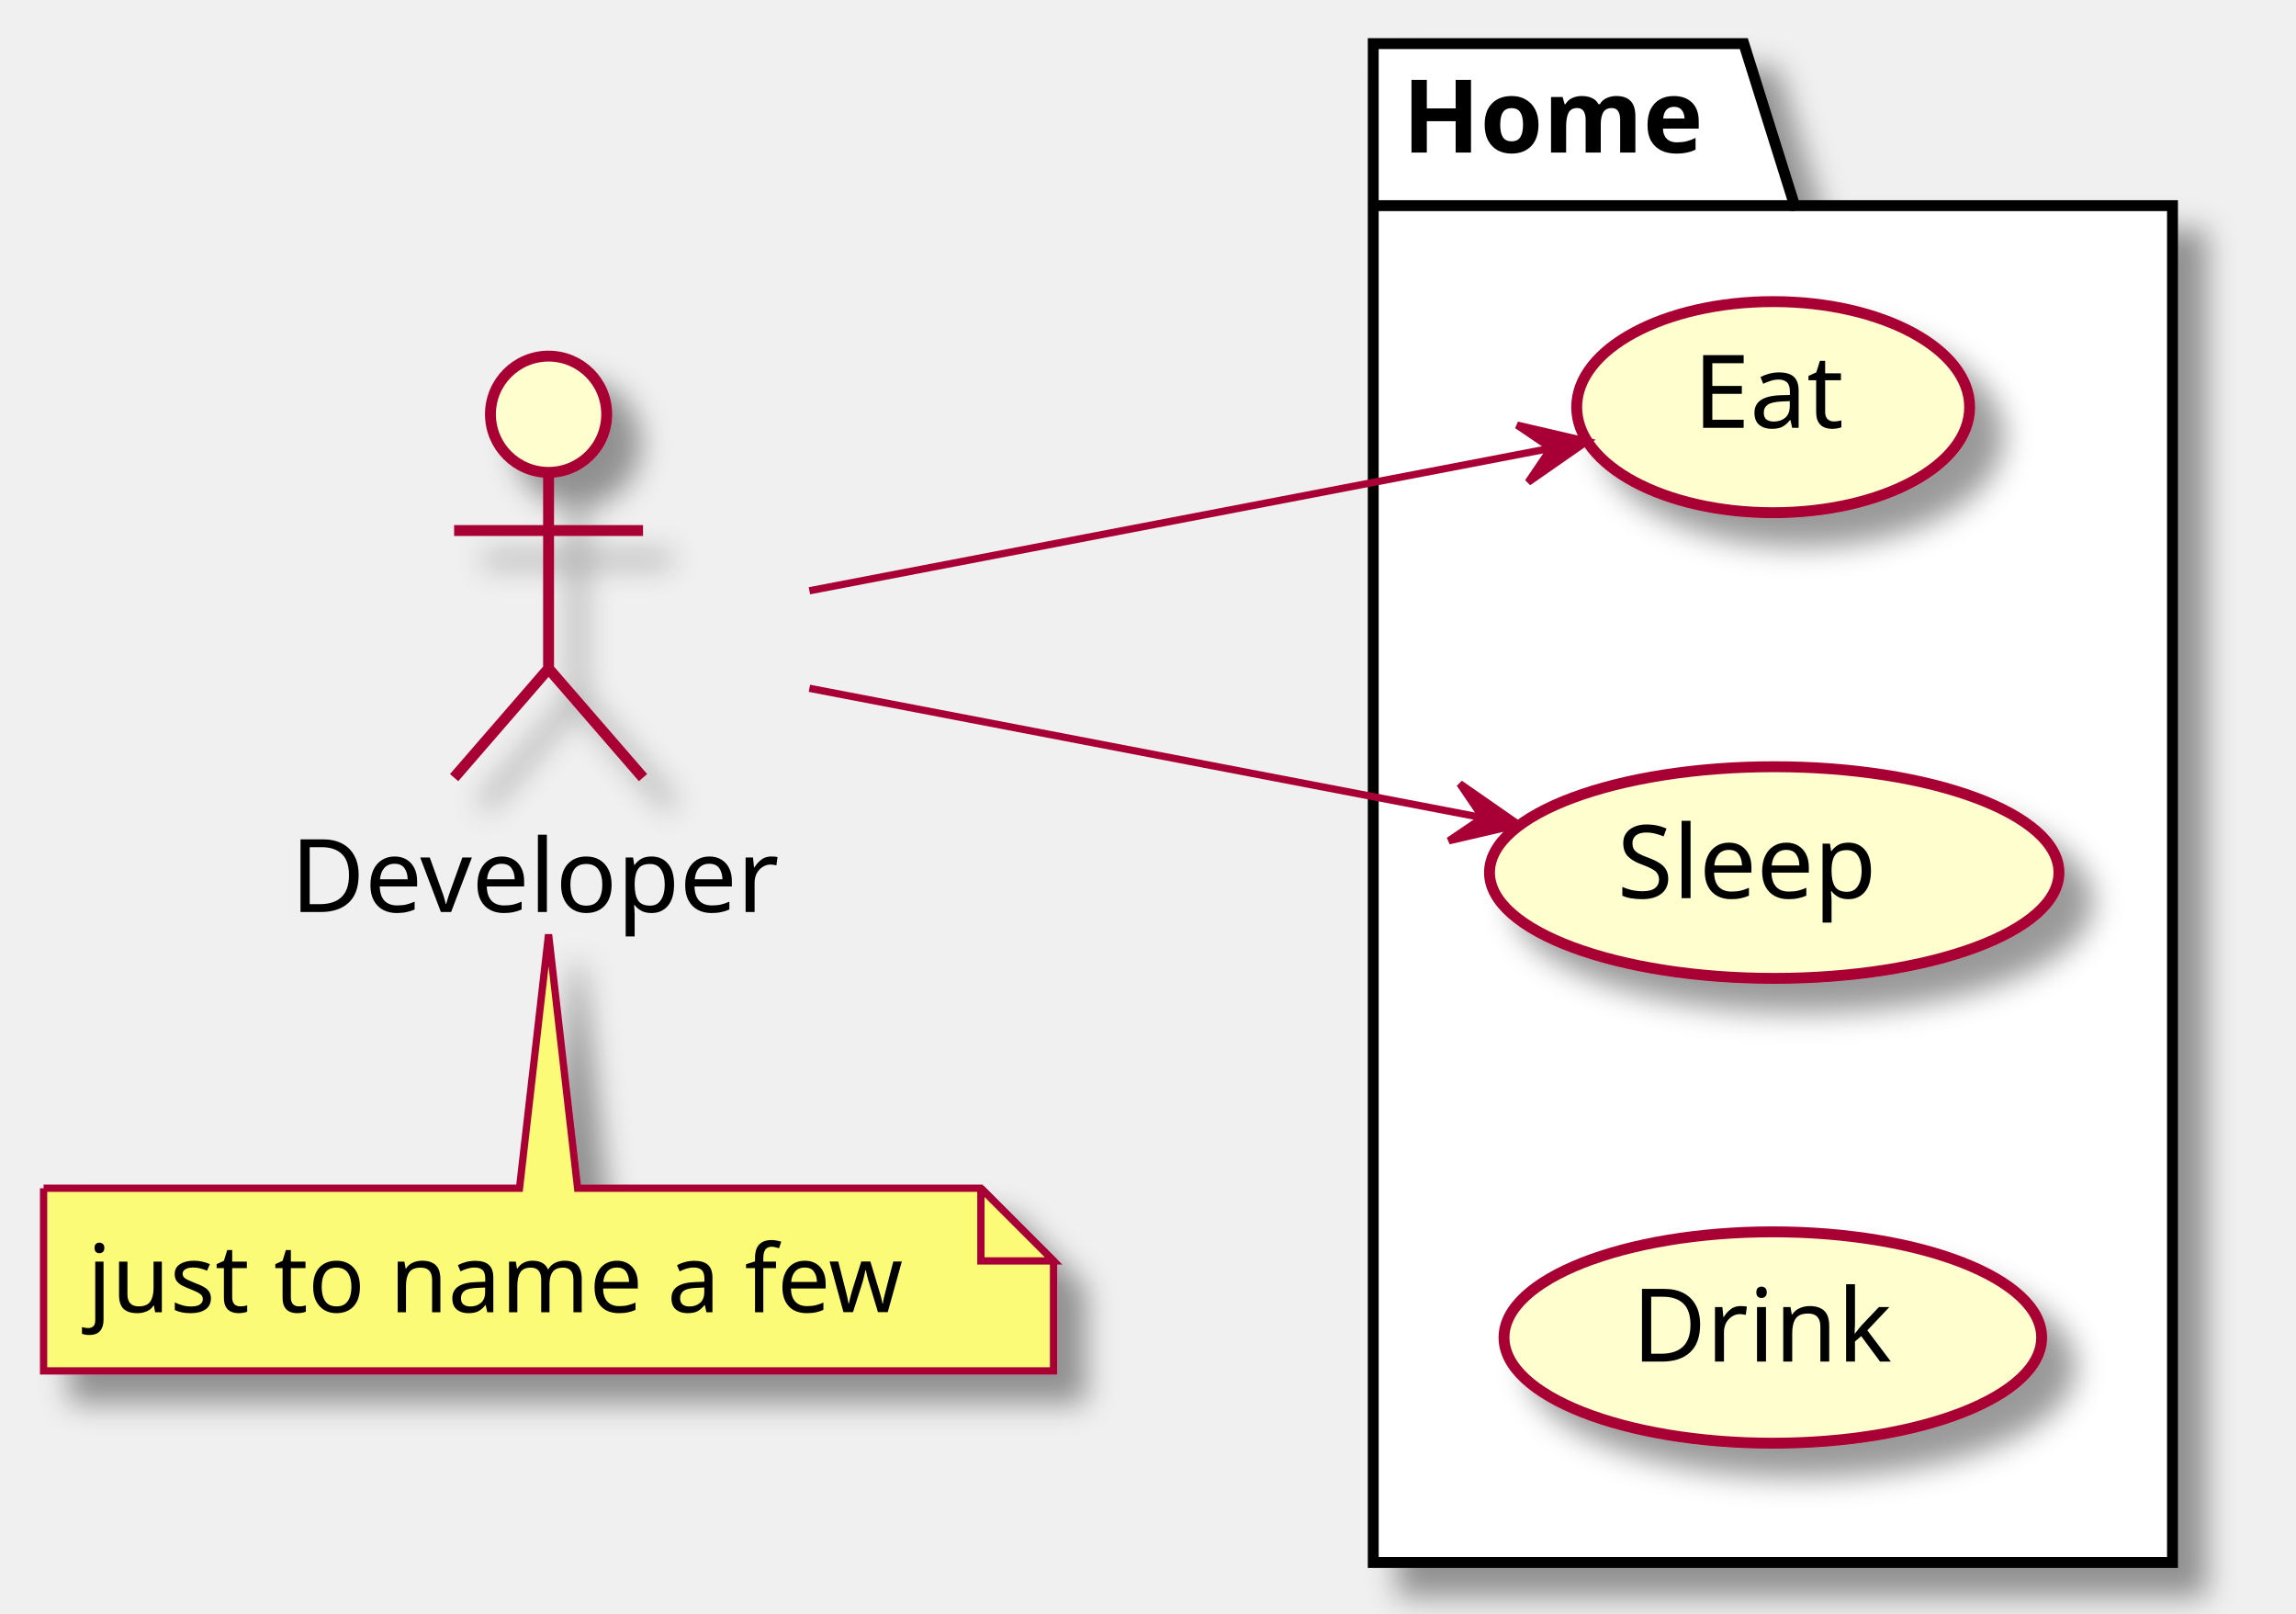
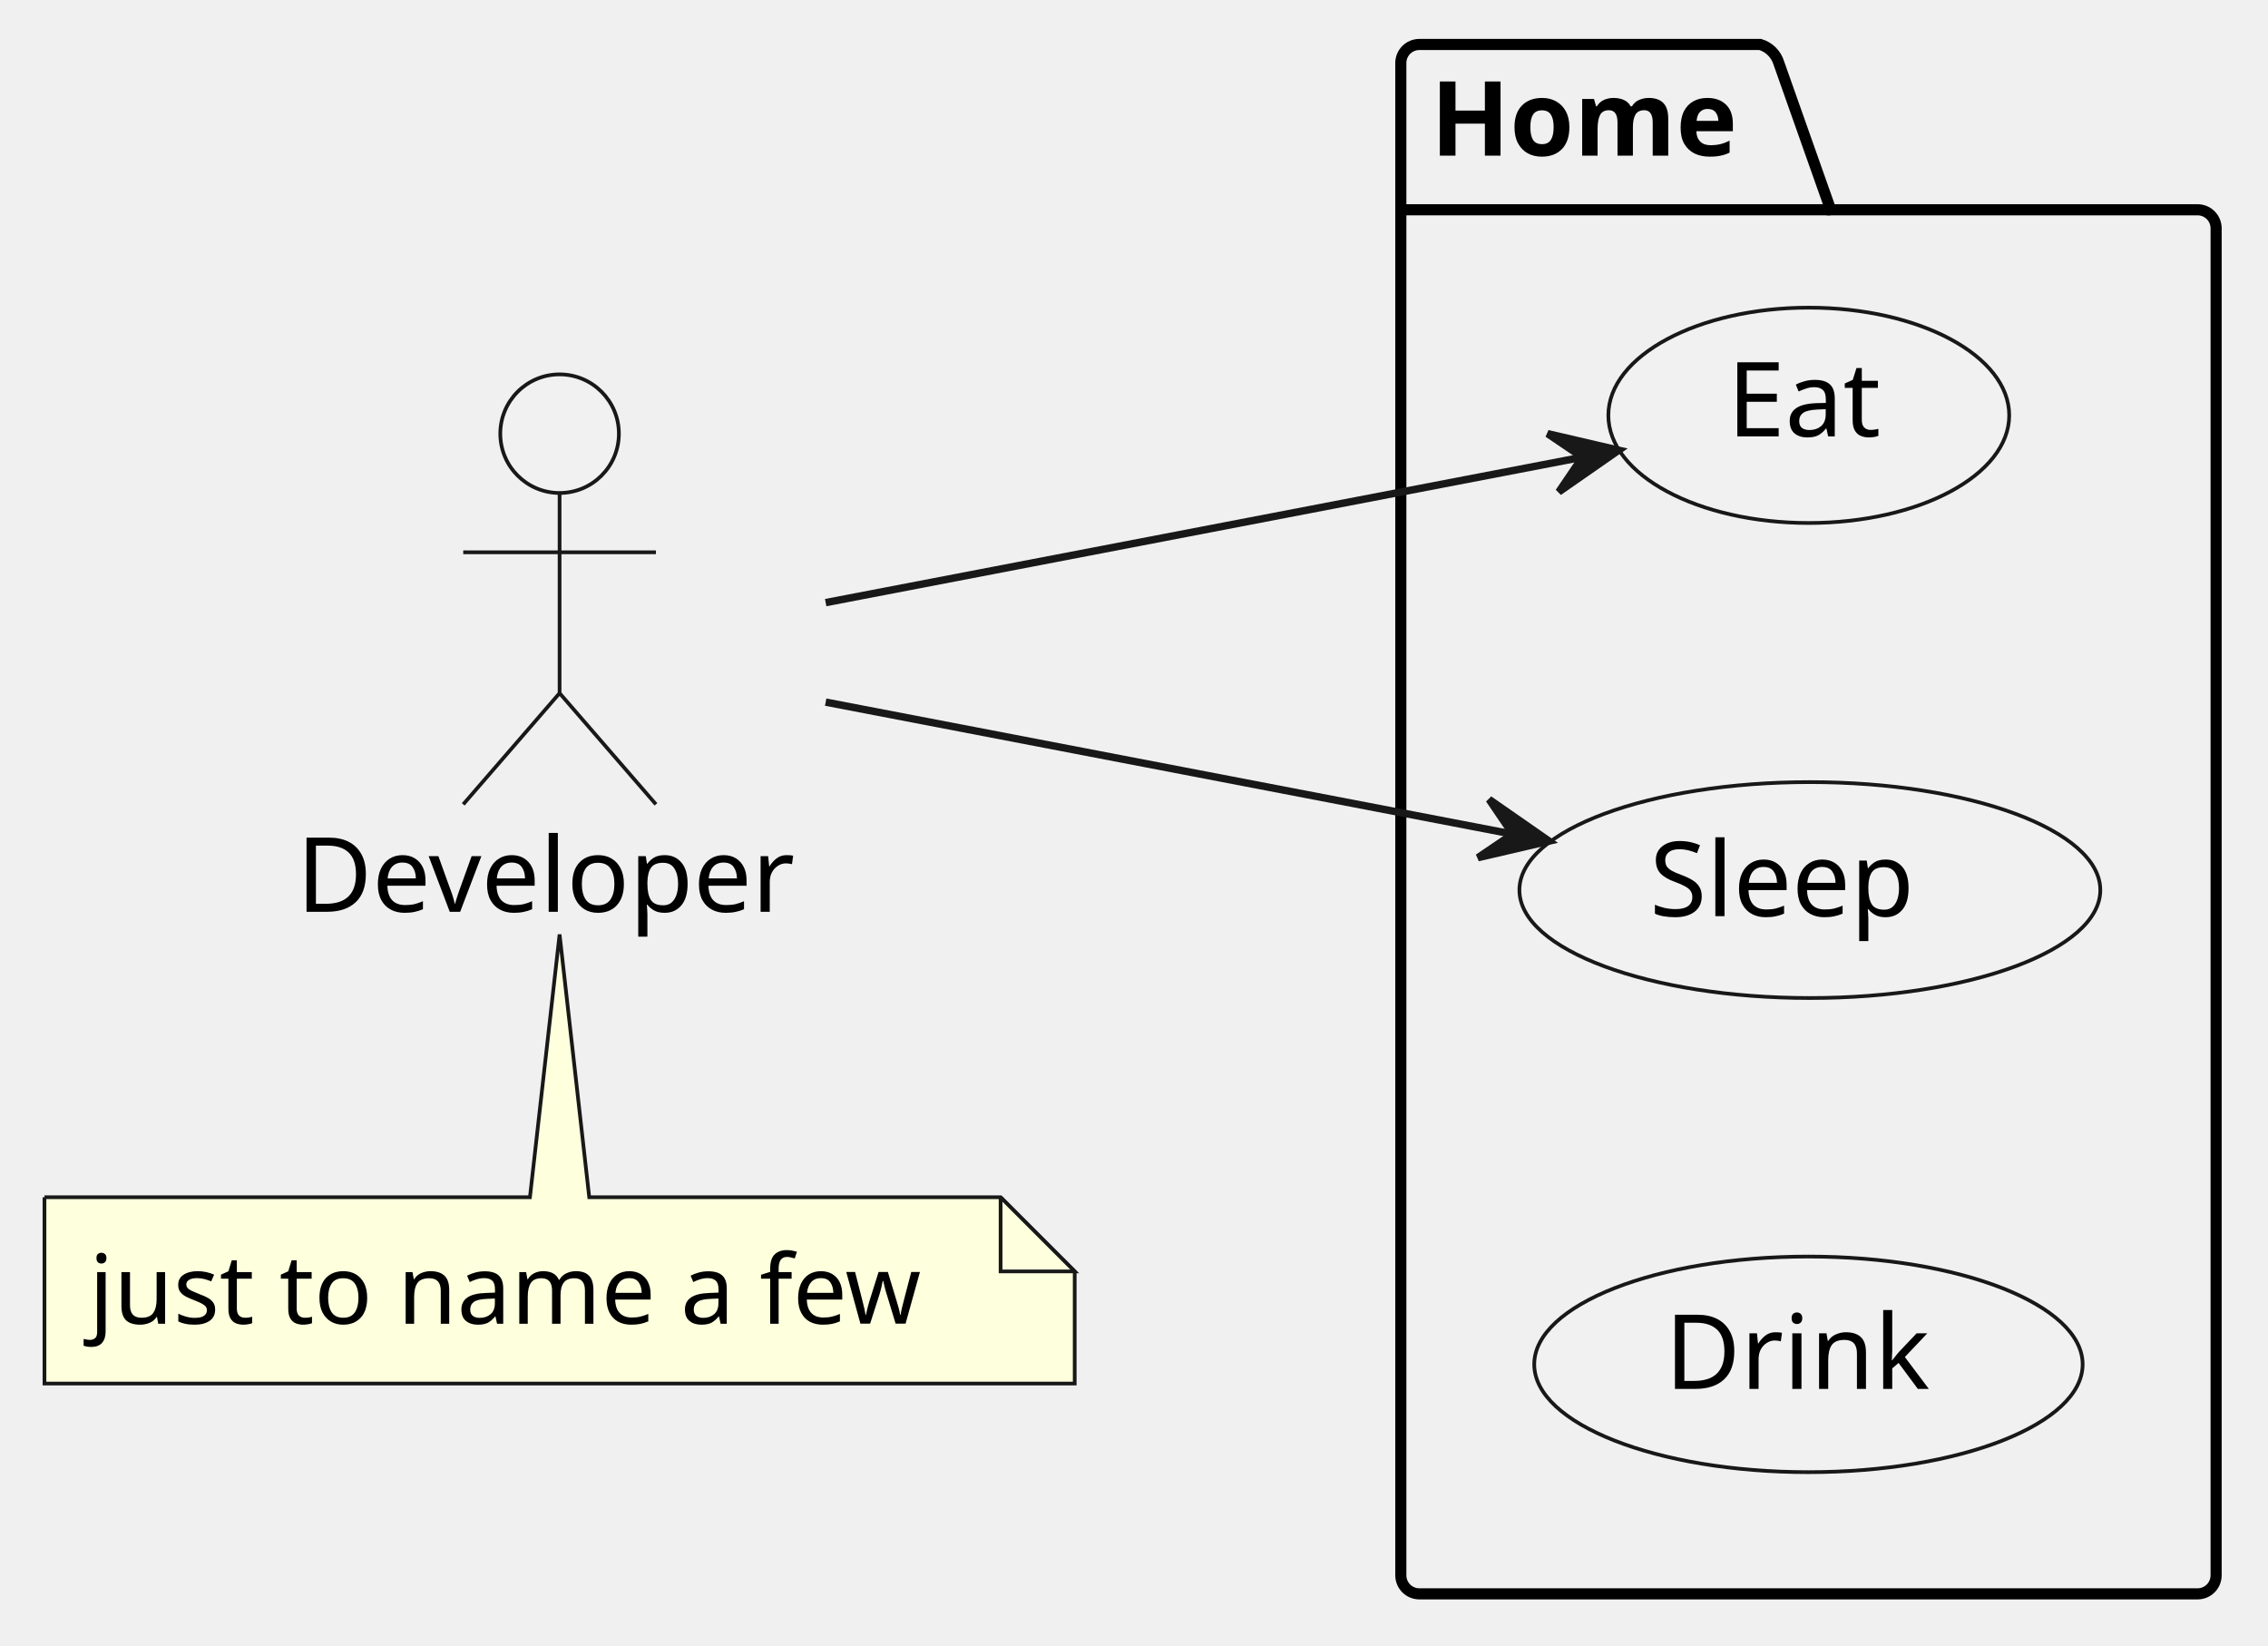
- <svg xmlns="http://www.w3.org/2000/svg" contentScriptType="application/ecmascript" contentStyleType="text/css" height="222px" preserveAspectRatio="none" style="width:316px;height:222px;background:#FFFFFF;" version="1.1" viewBox="0 0 316 222" width="316px" zoomAndPan="magnify">
-   <defs>
-     <filter height="300%" id="fmydcfhek1x4l" width="300%" x="-1" y="-1">
-       <feGaussianBlur result="blurOut" stdDeviation="2.0" />
-       <feColorMatrix in="blurOut" result="blurOut2" type="matrix" values="0 0 0 0 0 0 0 0 0 0 0 0 0 0 0 0 0 0 .4 0" />
-       <feOffset dx="4.0" dy="4.0" in="blurOut2" result="blurOut3" />
-       <feBlend in="SourceGraphic" in2="blurOut3" mode="normal" />
-     </filter>
-   </defs>
+ <svg xmlns="http://www.w3.org/2000/svg" contentStyleType="text/css" height="222px" preserveAspectRatio="none" style="width:306px;height:222px;background:#FFFFFF;" version="1.1" viewBox="0 0 306 222" width="306px" zoomAndPan="magnify">
+   <defs />
  <g>
-     <polygon fill="#FFFFFF" filter="url(#fmydcfhek1x4l)" points="189,6,240,6,247,28.297,299,28.297,299,215,189,215,189,6" style="stroke:#000000;stroke-width:1.5;" />
-     <line style="stroke:#000000;stroke-width:1.5;" x1="189" x2="247" y1="28.297" y2="28.297" />
-     <text fill="#000000" font-family="sans-serif" font-size="14" font-weight="bold" lengthAdjust="spacing" textLength="45" x="193" y="20.995">Home</text>
-     <ellipse cx="244.042" cy="56.024" fill="#FEFECE" filter="url(#fmydcfhek1x4l)" rx="27.042" ry="14.524" style="stroke:#A80036;stroke-width:1.5;" />
-     <text fill="#000000" font-family="sans-serif" font-size="14" lengthAdjust="spacing" textLength="22" x="233.042" y="58.87">Eat</text>
-     <ellipse cx="244.187" cy="120.063" fill="#FEFECE" filter="url(#fmydcfhek1x4l)" rx="39.187" ry="14.563" style="stroke:#A80036;stroke-width:1.5;" />
-     <text fill="#000000" font-family="sans-serif" font-size="14" lengthAdjust="spacing" textLength="39" x="222.567" y="123.588">Sleep</text>
-     <ellipse cx="243.996" cy="184.042" fill="#FEFECE" filter="url(#fmydcfhek1x4l)" rx="36.996" ry="14.542" style="stroke:#A80036;stroke-width:1.5;" />
-     <text fill="#000000" font-family="sans-serif" font-size="14" lengthAdjust="spacing" textLength="36" x="224.63" y="187.353">Drink</text>
-     <ellipse cx="75.5" cy="57" fill="#FEFECE" filter="url(#fmydcfhek1x4l)" rx="8" ry="8" style="stroke:#A80036;stroke-width:1.5;" />
-     <path d="M75.5,65 L75.5,92 M62.5,73 L88.5,73 M75.5,92 L62.5,107 M75.5,92 L88.5,107 " fill="none" filter="url(#fmydcfhek1x4l)" style="stroke:#A80036;stroke-width:1.5;" />
-     <text fill="#000000" font-family="sans-serif" font-size="14" lengthAdjust="spacing" textLength="71" x="40" y="125.495">Developer</text>
-     <path d="M6,163.5 L6,188.633 A0,0 0 0 0 6,188.633 L145,188.633 A0,0 0 0 0 145,188.633 L145,173.5 L135,163.5 L79.5,163.5 L75.5,128.58 L71.5,163.5 L6,163.5 A0,0 0 0 0 6,163.5 " fill="#FBFB77" filter="url(#fmydcfhek1x4l)" style="stroke:#A80036;stroke-width:1.0;" />
-     <path d="M135,163.5 L135,173.5 L145,173.5 L135,163.5 " fill="#FBFB77" style="stroke:#A80036;stroke-width:1.0;" />
-     <text fill="#000000" font-family="sans-serif" font-size="13" lengthAdjust="spacing" textLength="118" x="12" y="180.567">just to name a few</text>
-     <path d="M111.4,81.29 C141.57,75.49 184.69,67.21 213.24,61.72 " fill="none" id="dev-to-Eat" style="stroke:#A80036;stroke-width:1.0;" />
-     <polygon fill="#A80036" points="218.4,60.73,208.808,58.498,213.49,61.672,210.315,66.354,218.4,60.73" style="stroke:#A80036;stroke-width:1.0;" />
-     <path d="M111.4,94.71 C138.42,99.9 175.84,107.09 203.88,112.48 " fill="none" id="dev-to-Sleep" style="stroke:#A80036;stroke-width:1.0;" />
-     <polygon fill="#A80036" points="209,113.46,200.915,107.836,204.09,112.518,199.407,115.692,209,113.46" style="stroke:#A80036;stroke-width:1.0;" />
+     <g id="cluster_Home">
+       <path d="M191.5,6 L237.5,6 A3.75,3.75 0 0 1 240,8.5 L247,28.297 L296.5,28.297 A2.5,2.5 0 0 1 299,30.797 L299,212.5 A2.5,2.5 0 0 1 296.5,215 L191.5,215 A2.5,2.5 0 0 1 189,212.5 L189,8.5 A2.5,2.5 0 0 1 191.5,6 " fill="none" style="stroke:#000000;stroke-width:1.5;" />
+       <line style="stroke:#000000;stroke-width:1.5;" x1="189" x2="247" y1="28.297" y2="28.297" />
+       <text fill="#000000" font-family="sans-serif" font-size="14" font-weight="bold" lengthAdjust="spacing" textLength="45" x="193" y="20.995">Home</text>
+     </g>
+     <g id="elem_Eat">
+       <ellipse cx="244.042" cy="56.024" fill="#F1F1F1" rx="27.042" ry="14.524" style="stroke:#181818;stroke-width:0.5;" />
+       <text fill="#000000" font-family="sans-serif" font-size="14" lengthAdjust="spacing" textLength="22" x="233.042" y="58.87">Eat</text>
+     </g>
+     <g id="elem_Sleep">
+       <ellipse cx="244.187" cy="120.063" fill="#F1F1F1" rx="39.187" ry="14.563" style="stroke:#181818;stroke-width:0.5;" />
+       <text fill="#000000" font-family="sans-serif" font-size="14" lengthAdjust="spacing" textLength="39" x="222.567" y="123.588">Sleep</text>
+     </g>
+     <g id="elem_Drink">
+       <ellipse cx="243.996" cy="184.042" fill="#F1F1F1" rx="36.996" ry="14.542" style="stroke:#181818;stroke-width:0.5;" />
+       <text fill="#000000" font-family="sans-serif" font-size="14" lengthAdjust="spacing" textLength="36" x="224.63" y="187.353">Drink</text>
+     </g>
+     <g id="elem_dev">
+       <ellipse cx="75.5" cy="58.5" fill="#F1F1F1" rx="8" ry="8" style="stroke:#181818;stroke-width:0.5;" />
+       <path d="M75.5,66.5 L75.5,93.5 M62.5,74.5 L88.5,74.5 M75.5,93.5 L62.5,108.5 M75.5,93.5 L88.5,108.5 " fill="none" style="stroke:#181818;stroke-width:0.5;" />
+       <text fill="#000000" font-family="sans-serif" font-size="14" lengthAdjust="spacing" textLength="71" x="40" y="122.995">Developer</text>
+     </g>
+     <g id="elem_GMN3">
+       <path d="M6,161.5 L6,186.633 A0,0 0 0 0 6,186.633 L145,186.633 A0,0 0 0 0 145,186.633 L145,171.5 L135,161.5 L79.5,161.5 L75.5,126.05 L71.5,161.5 L6,161.5 A0,0 0 0 0 6,161.5 " fill="#FEFFDD" style="stroke:#181818;stroke-width:0.5;" />
+       <path d="M135,161.5 L135,171.5 L145,171.5 L135,161.5 " fill="#FEFFDD" style="stroke:#181818;stroke-width:0.5;" />
+       <text fill="#000000" font-family="sans-serif" font-size="13" lengthAdjust="spacing" textLength="118" x="12" y="178.567">just to name a few</text>
+     </g>
+     <g id="link_dev_Eat">
+       <path d="M111.4,81.29 C141.57,75.49 184.69,67.21 213.24,61.72 " fill="none" id="dev-to-Eat" style="stroke:#181818;stroke-width:1.0;" />
+       <polygon fill="#181818" points="218.4,60.73,208.808,58.498,213.49,61.672,210.315,66.354,218.4,60.73" style="stroke:#181818;stroke-width:1.0;" />
+     </g>
+     <g id="link_dev_Sleep">
+       <path d="M111.4,94.71 C138.42,99.9 175.84,107.09 203.88,112.48 " fill="none" id="dev-to-Sleep" style="stroke:#181818;stroke-width:1.0;" />
+       <polygon fill="#181818" points="209,113.46,200.915,107.836,204.09,112.518,199.407,115.692,209,113.46" style="stroke:#181818;stroke-width:1.0;" />
+     </g>
  </g>
</svg>
